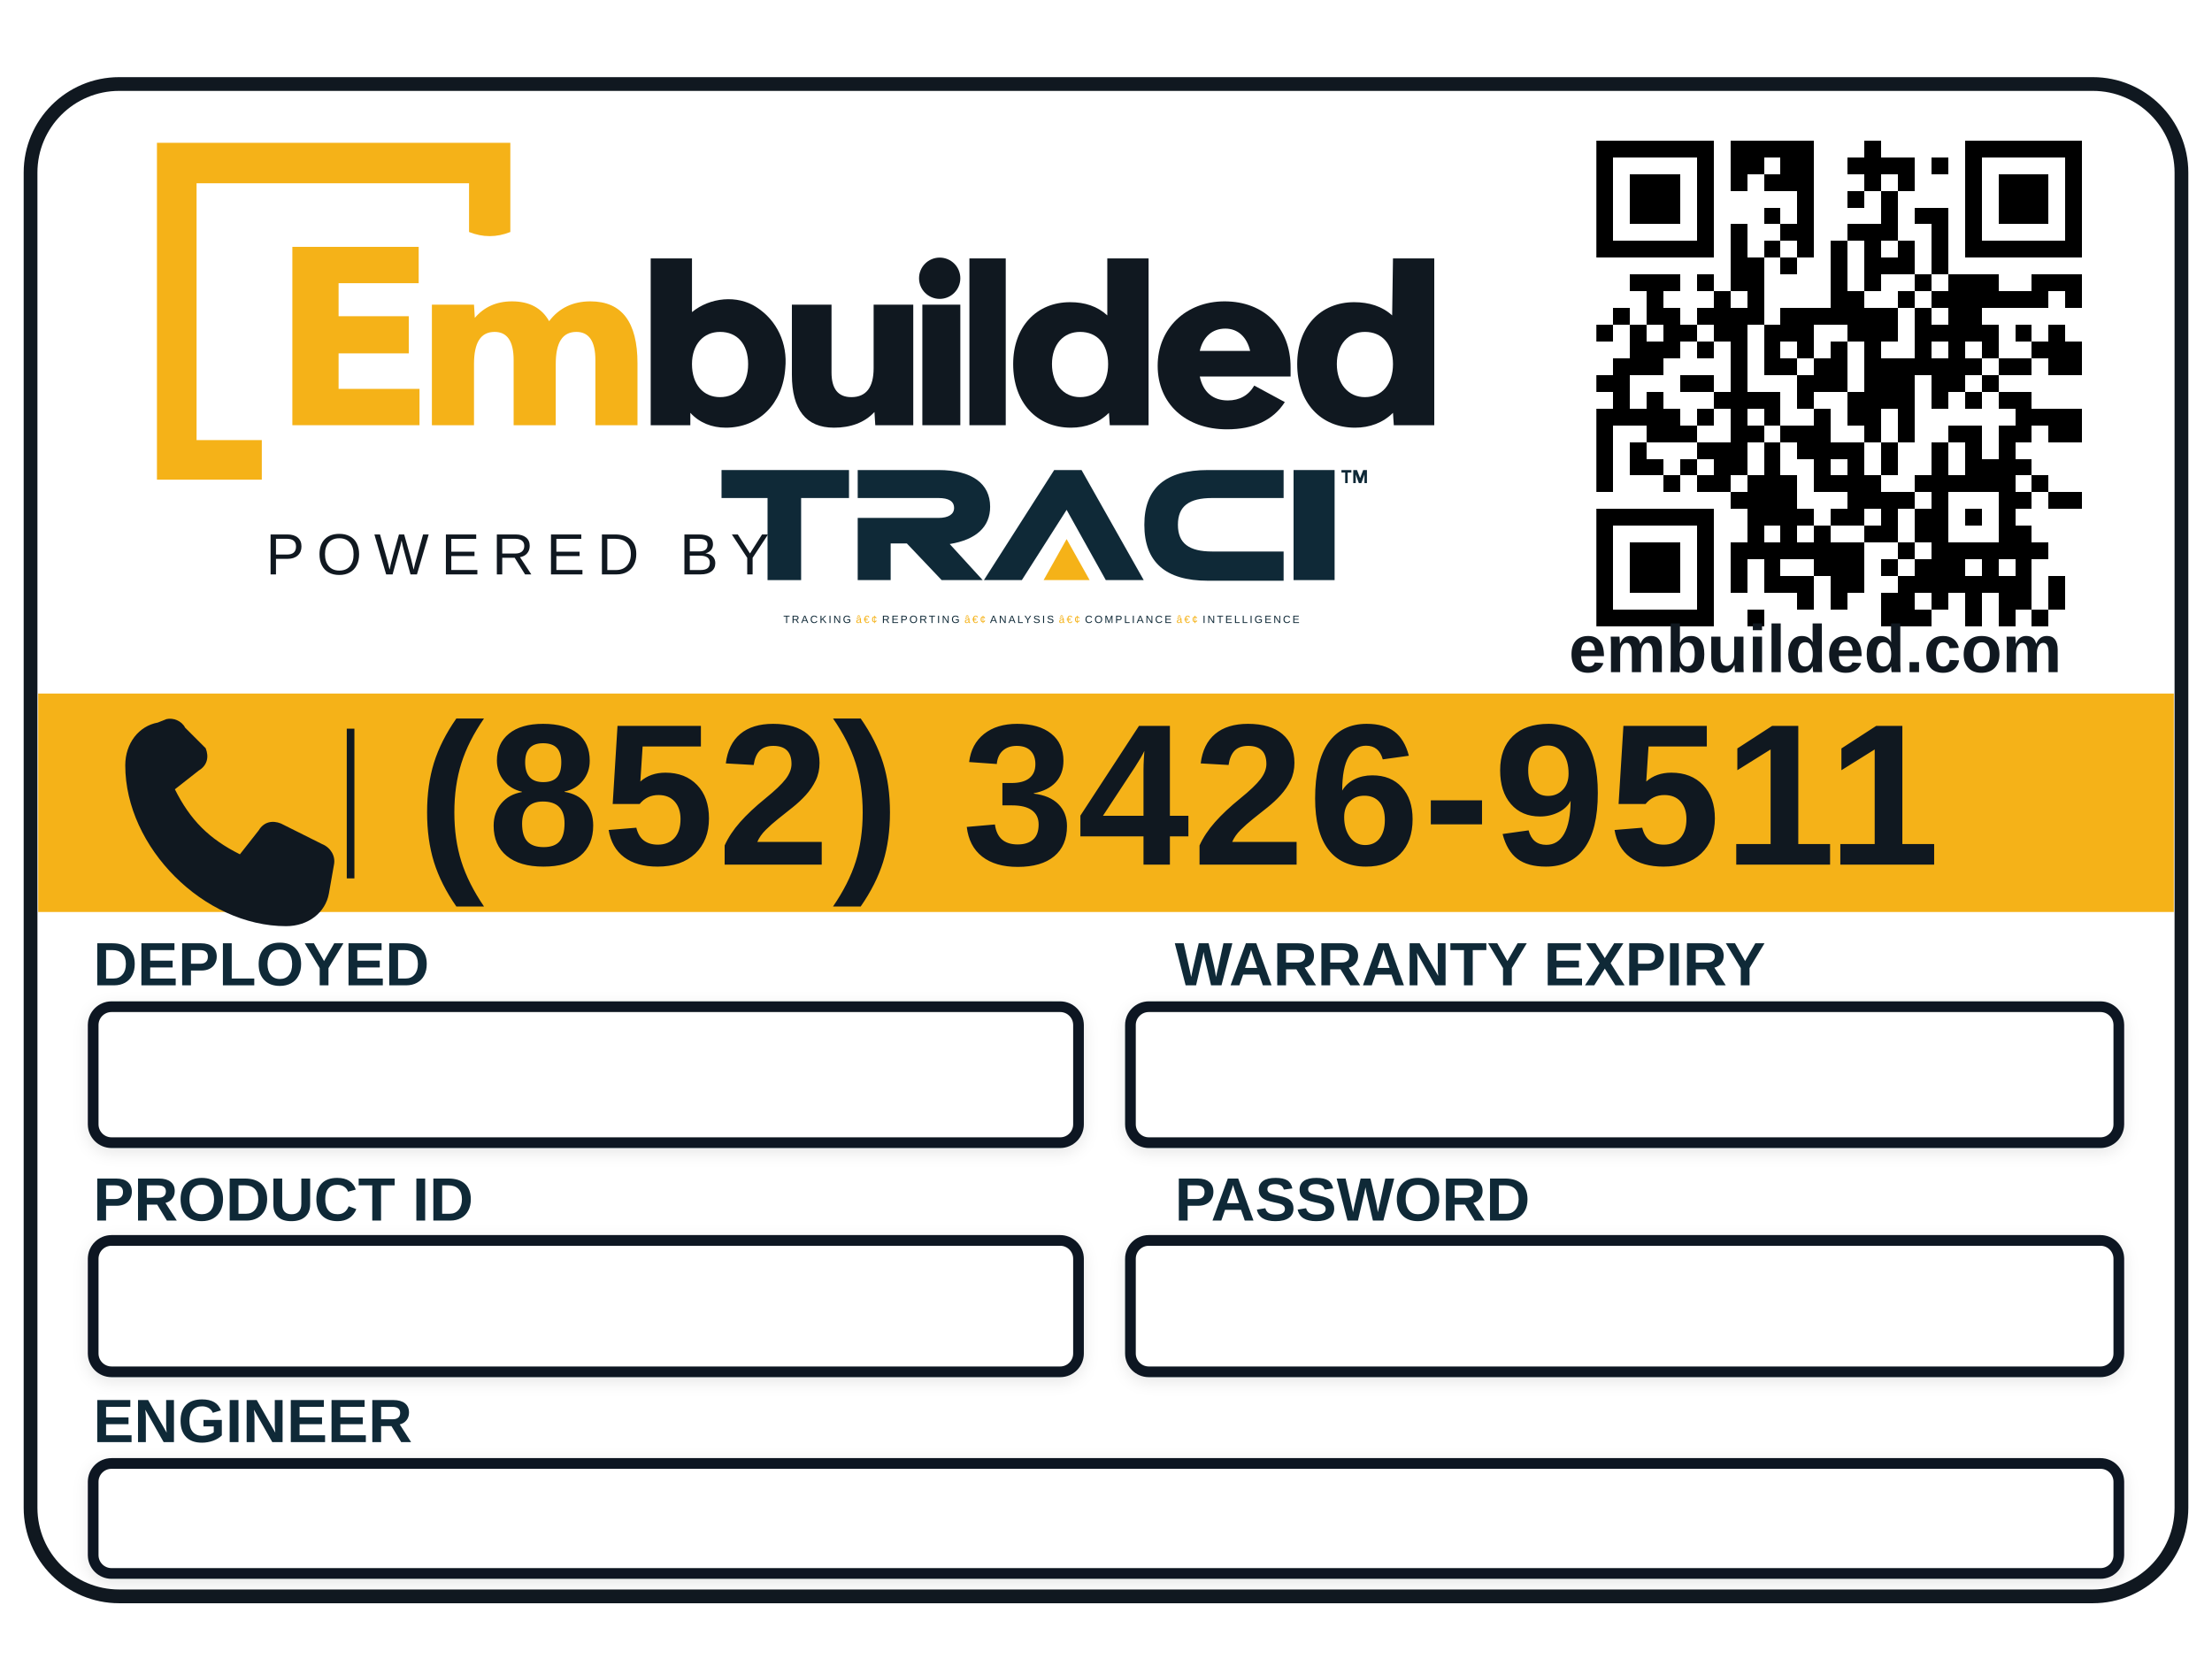
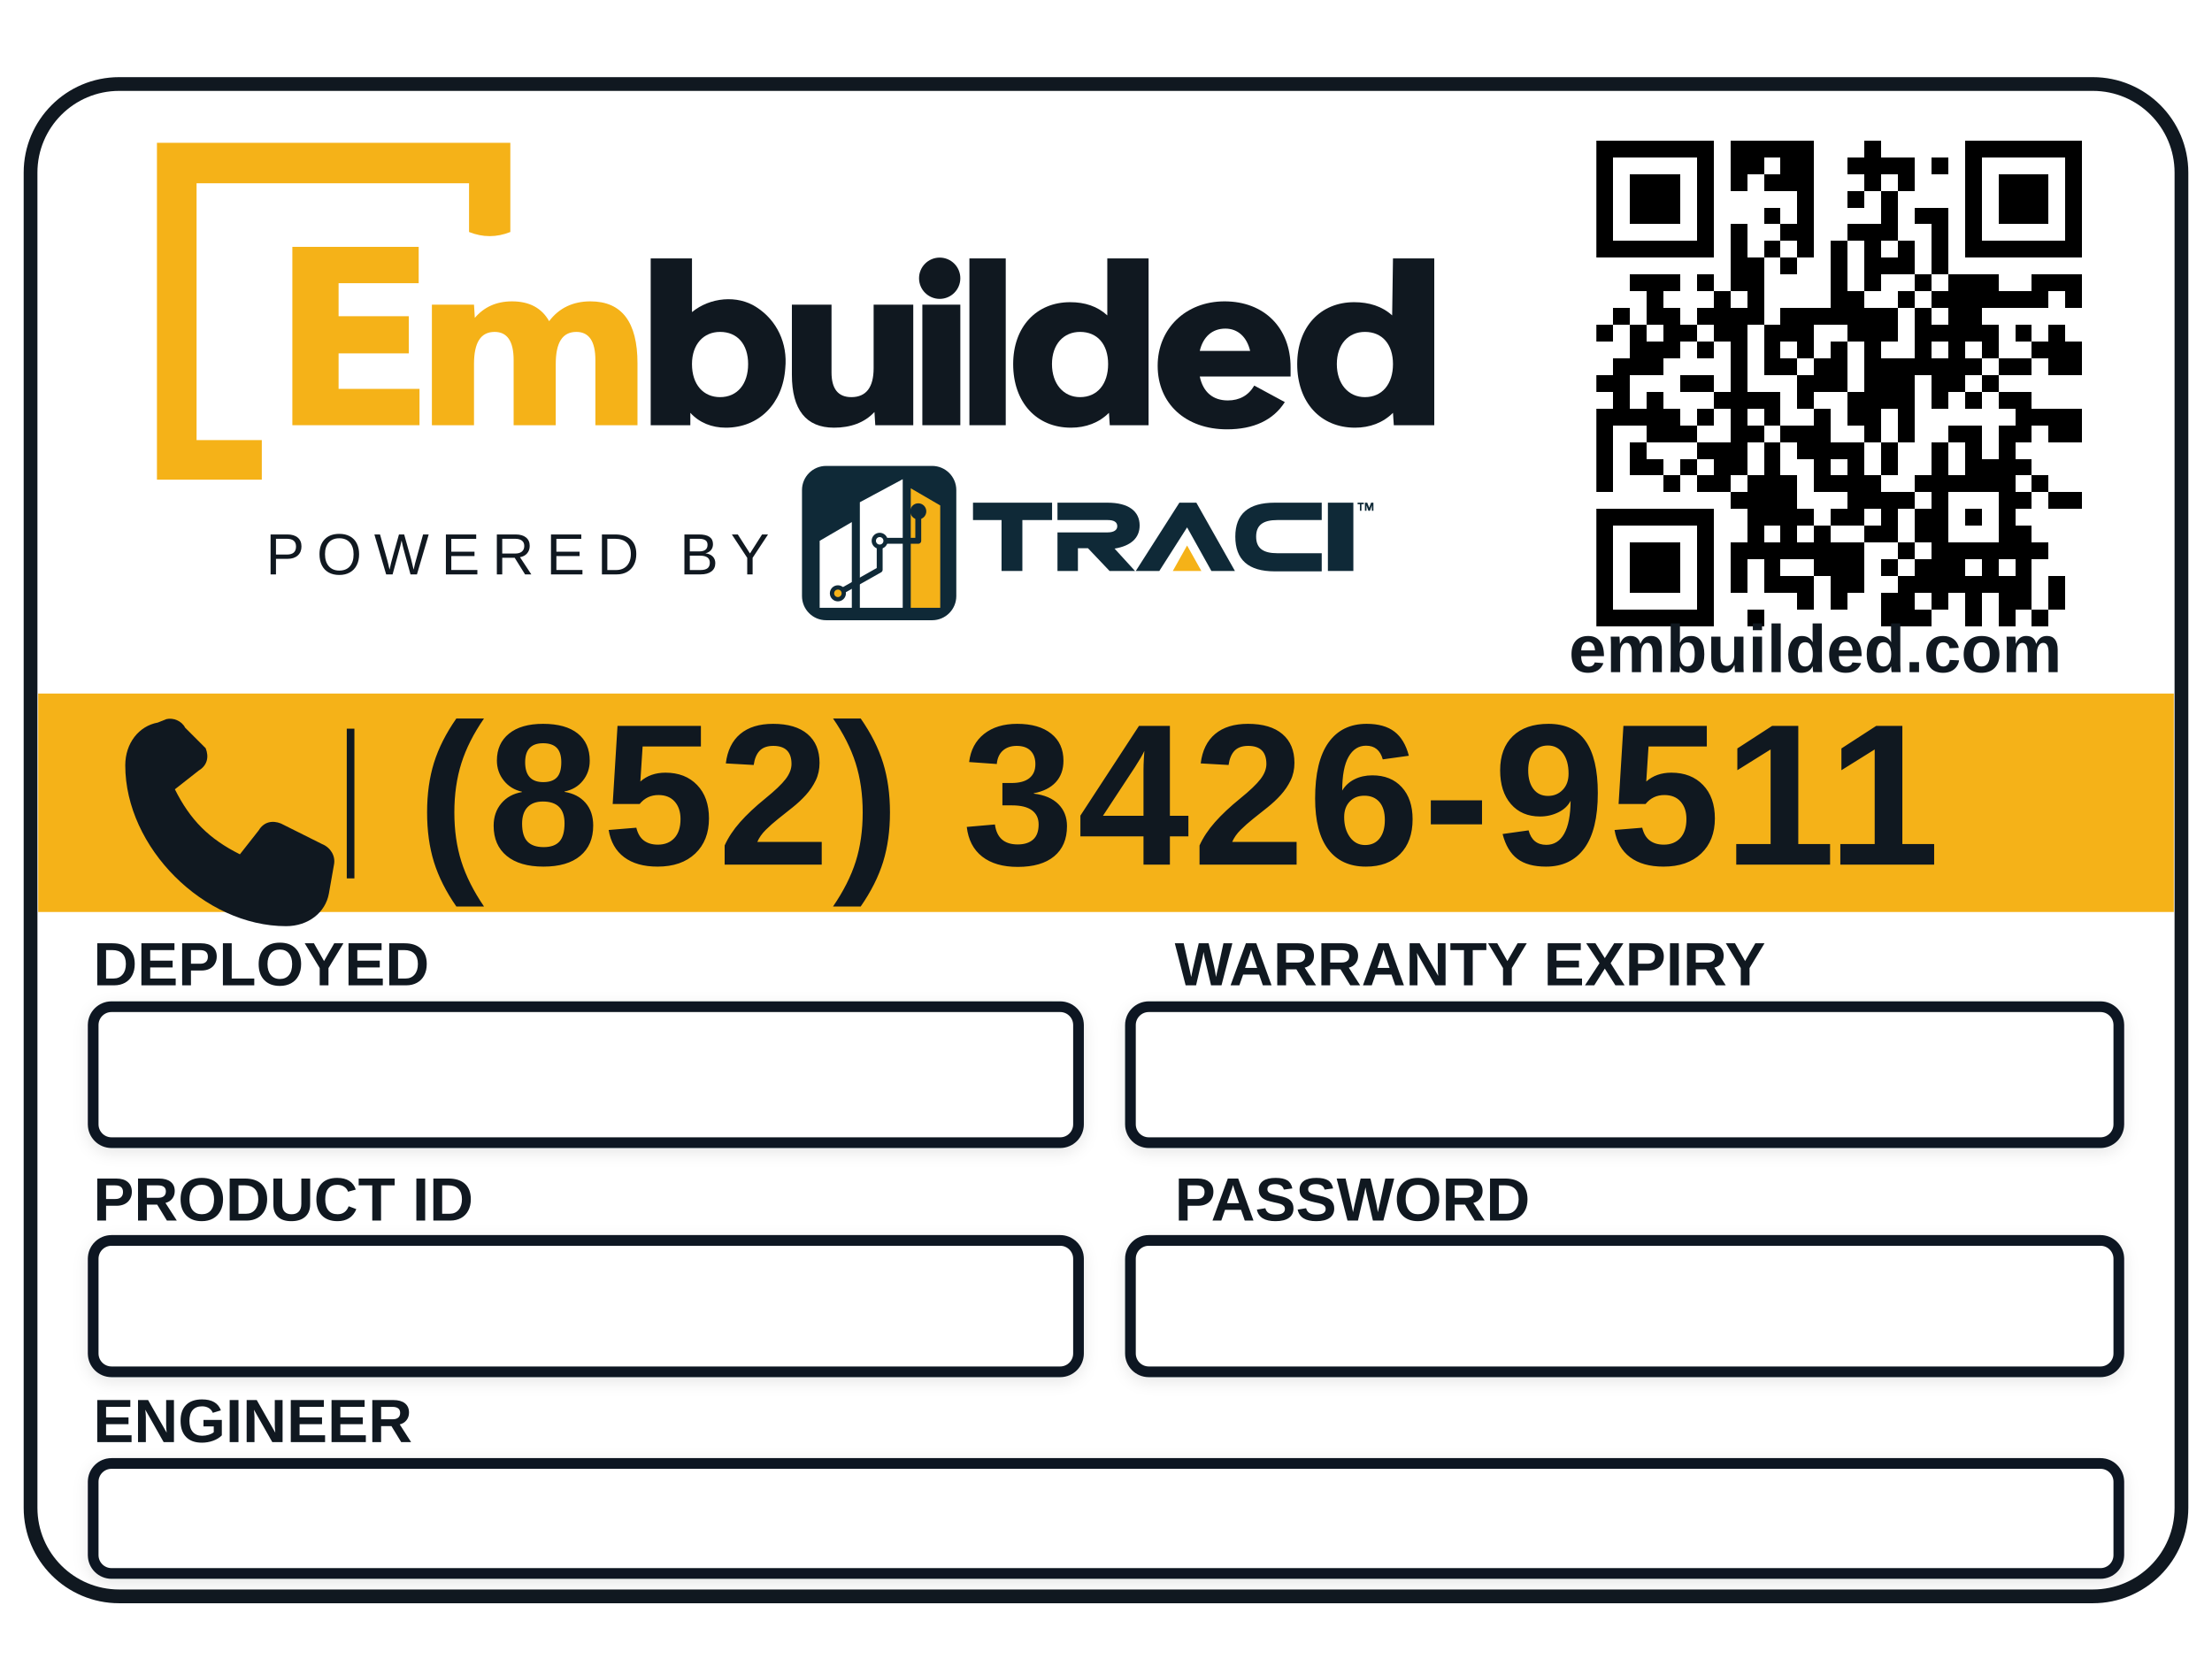
<svg xmlns="http://www.w3.org/2000/svg" width="1448" height="1086" viewBox="0 0 1448 1086">
  <defs>
    <style>
      .ink { fill:#101820; }
      .gold { fill:#F5B218; }
      .outline { fill:none; stroke:#101820; stroke-width:9; }
      .field { fill:#fff; stroke:#101820; stroke-width:7; }
      .ui { font-family:Arial,Helvetica,sans-serif; fill:#101820; }
      .label { font-size:40px; font-weight:700; }
      .phone { font-size:132px; font-weight:700; letter-spacing:2px; }
      .powered { font-size:38px; font-weight:400; letter-spacing:8px; }
      .site { font-size:44px; font-weight:700; }
    </style>
    <filter id="soft-shadow" x="-10%" y="-10%" width="120%" height="120%">
      <feDropShadow dx="0" dy="3" stdDeviation="5" flood-color="#101820" flood-opacity=".10" />
    </filter>
  </defs>
  <g id="background">
    <rect width="1448" height="1086" fill="#fff" />
    <rect x="20" y="55" width="1408" height="990" rx="58" class="outline" />
  </g>
  <g id="brand-logo" aria-label="Replaceable Embuilded logo">
    <svg x="70" y="72" width="900" height="270" viewBox="0 0 1200 360" preserveAspectRatio="xMinYMin meet" overflow="visible">
      <svg x="35" y="15" width="1130" height="330" viewBox="0 0 1568 440" preserveAspectRatio="xMidYMid meet">
        <g fill="#101820">
          <circle cx="960" cy="174" r="25" />
          <path d="M610 150h50v65c22-18 55-21 78-6 25 16 38 44 35 74-3 43-32 72-72 72-17 0-32-6-43-18v15h-48V150Zm50 128c0 25 14 40 34 40 21 0 34-16 34-40s-13-39-34-39c-20 0-34 15-34 39Z" />
          <path d="M781 206h48v82c0 20 8 30 24 30 18 0 27-12 27-35v-77h48v146h-46l-1-16c-12 13-29 19-49 19-34 0-51-22-51-64V206Z" />
          <path d="M939 206h46v146h-46V206Z" />
          <path d="M996 150h44v202h-44V150Z" />
          <path d="M1163 150h50v202h-47l-1-15c-12 12-28 18-46 18-42 0-70-31-70-77 0-45 28-75 69-75 18 0 33 5 45 16v-69Zm-67 128c0 24 14 40 34 40 21 0 34-16 34-40s-13-39-34-39c-20 0-34 15-34 39Z" />
          <path d="M1305 202c48 0 80 32 80 80v11h-110c4 19 16 29 34 29 14 0 25-6 32-18l37 20c-14 22-38 33-70 33-50 0-84-31-84-77 0-45 34-78 81-78Zm-30 60h61c-4-17-15-27-30-27-16 0-27 10-31 27Z" />
          <path d="M1509 150h50v202h-49l-1-15c-12 12-28 18-46 18-42 0-70-31-70-77 0-45 28-75 69-75 18 0 34 5 46 16l1-69Zm-68 128c0 24 14 40 34 40 21 0 34-16 34-40s-13-39-34-39c-20 0-34 15-34 39Z" />
        </g>
        <g fill="#F5B218">
          <path d="M12 10H440v108q-25 10-50 0V59H60v311h79v48H12Z" />
          <path d="M176 136h153v44h-97v40h85v45h-85v43h98v44H176Z" />
          <path d="M345 206h51l1 16c11-13 26-20 45-20 21 0 36 8 45 24 12-16 29-24 50-24 38 0 57 25 57 75v75h-51v-79c0-23-8-34-23-34-17 0-25 13-25 39v74h-51v-79c0-23-8-34-23-34-17 0-25 13-25 39v74h-51V206Z" />
        </g>
      </svg>
    </svg>
  </g>
  <g id="powered-lockup">
    <text id="powered-by-text" class="ui powered" x="174" y="376">POWERED BY</text>
    <g id="partner-logo" aria-label="Replaceable TRACI logo">
-       <svg x="465" y="302" width="435" height="116" viewBox="0 0 1065 285" preserveAspectRatio="xMinYMin meet" overflow="visible">
-         <style>text{font-family:Arial,Helvetica,sans-serif;fill:#0F2937}.tag{letter-spacing:3px}</style>
-         <g id="traci-wordmark" fill="#0F2937">
+       <svg x="520" y="300" width="390" height="111" viewBox="0 0 1400 400" preserveAspectRatio="xMinYMin meet" overflow="visible">
+         <g id="circuit-building-app-icon">
+           <rect x="18" y="18" width="364" height="364" rx="57" fill="#0F2937" />
+           <g transform="translate(42 43) scale(1.264)">
+             <g id="building">
+               <path fill="#FFFFFF" d="M14 120 74 85v160H14Z" />
+               <path fill="#FFFFFF" d="M89 48 169 5v240H89Z" />
+               <path fill="#F5B218" d="M184 22 239 54v191h-55Z" />
+             </g>
+             <g id="circuit" fill="none" stroke="#0F2937" stroke-width="11" stroke-linecap="round" stroke-linejoin="round">
+               <path d="M48 218 126 174v-54h72V65" />
+             </g>
+             <g id="nodes">
+               <circle cx="48" cy="218" r="15" fill="#0F2937" />
+               <circle cx="48" cy="218" r="7" fill="#F5B218" />
+               <circle cx="126" cy="120" r="15" fill="#0F2937" />
+               <circle cx="126" cy="120" r="7" fill="#FFFFFF" />
+               <circle cx="198" cy="65" r="15" fill="#0F2937" />
+             </g>
+           </g>
+         </g>
+         <g id="traci-wordmark" transform="translate(405 92) scale(.91)" fill="#0F2937">
          <path d="M18 14H223V59H146V191H92V59H18Z" />
          <path fill-rule="evenodd" d="M237 14H367c54 0 83 22 83 59 0 32-22 53-65 60l53 58h-66l-56-59h-26v59h-53V91h130c16 0 25-6 25-16 0-11-9-16-25-16H237V14Z" />
          <path d="M440 191 553 14h44l100 177h-61L573 78l-72 113Z" />
          <path d="M922 14v45H807c-37 0-55 13-55 43s18 43 55 43h115v47H800c-68 0-102-30-102-90 0-59 34-88 102-88Z" />
          <path d="M938 14h66v177h-66Z" />
          <path fill="#F5B218" d="m573 125 37 66h-74Z" />
+           <g id="trademark">
+             <path d="M1015 14h16v4h-6v17h-4V18h-6Zm19 0h6l5 13 5-13h6v21h-4V21l-5 14h-4l-5-14v14h-4Z" />
+           </g>
        </g>
-         <g id="trademark" fill="#0F2937">
-           <path d="M1015 14h16v4h-6v17h-4V18h-6Zm19 0h6l5 13 5-13h6v21h-4V21l-5 14h-4l-5-14v14h-4Z" />
-         </g>
-         <text class="tag" x="532.5" y="260" text-anchor="middle" font-size="17">TRACKING <tspan fill="#F5B218">â€¢</tspan> REPORTING <tspan fill="#F5B218">â€¢</tspan> ANALYSIS <tspan fill="#F5B218">â€¢</tspan> COMPLIANCE <tspan fill="#F5B218">â€¢</tspan> INTELLIGENCE</text>
      </svg>
    </g>
  </g>
  <svg id="qr-code" x="1045" y="92" width="318" height="318" viewBox="0 0 348 348" shape-rendering="crispEdges">
    <rect style="fill:rgb(255, 255, 255);fill-opacity:1" x="0" y="0" width="348" height="348" />
    <g id="elements">
      <path style="fill:rgb(0, 0, 0)" d="M 0,0 l 12,0 0,12 -12,0 z M 12,0 l 12,0 0,12 -12,0 z M 24,0 l 12,0 0,12 -12,0 z M 36,0 l 12,0 0,12 -12,0 z M 48,0 l 12,0 0,12 -12,0 z M 60,0 l 12,0 0,12 -12,0 z M 72,0 l 12,0 0,12 -12,0 z M 96,0 l 12,0 0,12 -12,0 z M 108,0 l 12,0 0,12 -12,0 z M 120,0 l 12,0 0,12 -12,0 z M 132,0 l 12,0 0,12 -12,0 z M 144,0 l 12,0 0,12 -12,0 z M 192,0 l 12,0 0,12 -12,0 z M 264,0 l 12,0 0,12 -12,0 z M 276,0 l 12,0 0,12 -12,0 z M 288,0 l 12,0 0,12 -12,0 z M 300,0 l 12,0 0,12 -12,0 z M 312,0 l 12,0 0,12 -12,0 z M 324,0 l 12,0 0,12 -12,0 z M 336,0 l 12,0 0,12 -12,0 z M 0,12 l 12,0 0,12 -12,0 z M 72,12 l 12,0 0,12 -12,0 z M 96,12 l 12,0 0,12 -12,0 z M 108,12 l 12,0 0,12 -12,0 z M 132,12 l 12,0 0,12 -12,0 z M 144,12 l 12,0 0,12 -12,0 z M 180,12 l 12,0 0,12 -12,0 z M 192,12 l 12,0 0,12 -12,0 z M 204,12 l 12,0 0,12 -12,0 z M 216,12 l 12,0 0,12 -12,0 z M 240,12 l 12,0 0,12 -12,0 z M 264,12 l 12,0 0,12 -12,0 z M 336,12 l 12,0 0,12 -12,0 z M 0,24 l 12,0 0,12 -12,0 z M 24,24 l 12,0 0,12 -12,0 z M 36,24 l 12,0 0,12 -12,0 z M 48,24 l 12,0 0,12 -12,0 z M 72,24 l 12,0 0,12 -12,0 z M 96,24 l 12,0 0,12 -12,0 z M 120,24 l 12,0 0,12 -12,0 z M 132,24 l 12,0 0,12 -12,0 z M 144,24 l 12,0 0,12 -12,0 z M 192,24 l 12,0 0,12 -12,0 z M 216,24 l 12,0 0,12 -12,0 z M 264,24 l 12,0 0,12 -12,0 z M 288,24 l 12,0 0,12 -12,0 z M 300,24 l 12,0 0,12 -12,0 z M 312,24 l 12,0 0,12 -12,0 z M 336,24 l 12,0 0,12 -12,0 z M 0,36 l 12,0 0,12 -12,0 z M 24,36 l 12,0 0,12 -12,0 z M 36,36 l 12,0 0,12 -12,0 z M 48,36 l 12,0 0,12 -12,0 z M 72,36 l 12,0 0,12 -12,0 z M 144,36 l 12,0 0,12 -12,0 z M 180,36 l 12,0 0,12 -12,0 z M 204,36 l 12,0 0,12 -12,0 z M 264,36 l 12,0 0,12 -12,0 z M 288,36 l 12,0 0,12 -12,0 z M 300,36 l 12,0 0,12 -12,0 z M 312,36 l 12,0 0,12 -12,0 z M 336,36 l 12,0 0,12 -12,0 z M 0,48 l 12,0 0,12 -12,0 z M 24,48 l 12,0 0,12 -12,0 z M 36,48 l 12,0 0,12 -12,0 z M 48,48 l 12,0 0,12 -12,0 z M 72,48 l 12,0 0,12 -12,0 z M 120,48 l 12,0 0,12 -12,0 z M 144,48 l 12,0 0,12 -12,0 z M 204,48 l 12,0 0,12 -12,0 z M 228,48 l 12,0 0,12 -12,0 z M 240,48 l 12,0 0,12 -12,0 z M 264,48 l 12,0 0,12 -12,0 z M 288,48 l 12,0 0,12 -12,0 z M 300,48 l 12,0 0,12 -12,0 z M 312,48 l 12,0 0,12 -12,0 z M 336,48 l 12,0 0,12 -12,0 z M 0,60 l 12,0 0,12 -12,0 z M 72,60 l 12,0 0,12 -12,0 z M 96,60 l 12,0 0,12 -12,0 z M 132,60 l 12,0 0,12 -12,0 z M 144,60 l 12,0 0,12 -12,0 z M 180,60 l 12,0 0,12 -12,0 z M 192,60 l 12,0 0,12 -12,0 z M 204,60 l 12,0 0,12 -12,0 z M 240,60 l 12,0 0,12 -12,0 z M 264,60 l 12,0 0,12 -12,0 z M 336,60 l 12,0 0,12 -12,0 z M 0,72 l 12,0 0,12 -12,0 z M 12,72 l 12,0 0,12 -12,0 z M 24,72 l 12,0 0,12 -12,0 z M 36,72 l 12,0 0,12 -12,0 z M 48,72 l 12,0 0,12 -12,0 z M 60,72 l 12,0 0,12 -12,0 z M 72,72 l 12,0 0,12 -12,0 z M 96,72 l 12,0 0,12 -12,0 z M 120,72 l 12,0 0,12 -12,0 z M 144,72 l 12,0 0,12 -12,0 z M 168,72 l 12,0 0,12 -12,0 z M 192,72 l 12,0 0,12 -12,0 z M 216,72 l 12,0 0,12 -12,0 z M 240,72 l 12,0 0,12 -12,0 z M 264,72 l 12,0 0,12 -12,0 z M 276,72 l 12,0 0,12 -12,0 z M 288,72 l 12,0 0,12 -12,0 z M 300,72 l 12,0 0,12 -12,0 z M 312,72 l 12,0 0,12 -12,0 z M 324,72 l 12,0 0,12 -12,0 z M 336,72 l 12,0 0,12 -12,0 z M 96,84 l 12,0 0,12 -12,0 z M 108,84 l 12,0 0,12 -12,0 z M 132,84 l 12,0 0,12 -12,0 z M 168,84 l 12,0 0,12 -12,0 z M 192,84 l 12,0 0,12 -12,0 z M 204,84 l 12,0 0,12 -12,0 z M 216,84 l 12,0 0,12 -12,0 z M 240,84 l 12,0 0,12 -12,0 z M 24,96 l 12,0 0,12 -12,0 z M 36,96 l 12,0 0,12 -12,0 z M 48,96 l 12,0 0,12 -12,0 z M 72,96 l 12,0 0,12 -12,0 z M 96,96 l 12,0 0,12 -12,0 z M 108,96 l 12,0 0,12 -12,0 z M 168,96 l 12,0 0,12 -12,0 z M 192,96 l 12,0 0,12 -12,0 z M 228,96 l 12,0 0,12 -12,0 z M 252,96 l 12,0 0,12 -12,0 z M 264,96 l 12,0 0,12 -12,0 z M 276,96 l 12,0 0,12 -12,0 z M 312,96 l 12,0 0,12 -12,0 z M 324,96 l 12,0 0,12 -12,0 z M 336,96 l 12,0 0,12 -12,0 z M 36,108 l 12,0 0,12 -12,0 z M 84,108 l 12,0 0,12 -12,0 z M 108,108 l 12,0 0,12 -12,0 z M 168,108 l 12,0 0,12 -12,0 z M 180,108 l 12,0 0,12 -12,0 z M 216,108 l 12,0 0,12 -12,0 z M 240,108 l 12,0 0,12 -12,0 z M 252,108 l 12,0 0,12 -12,0 z M 264,108 l 12,0 0,12 -12,0 z M 276,108 l 12,0 0,12 -12,0 z M 288,108 l 12,0 0,12 -12,0 z M 300,108 l 12,0 0,12 -12,0 z M 312,108 l 12,0 0,12 -12,0 z M 336,108 l 12,0 0,12 -12,0 z M 12,120 l 12,0 0,12 -12,0 z M 36,120 l 12,0 0,12 -12,0 z M 48,120 l 12,0 0,12 -12,0 z M 72,120 l 12,0 0,12 -12,0 z M 84,120 l 12,0 0,12 -12,0 z M 96,120 l 12,0 0,12 -12,0 z M 108,120 l 12,0 0,12 -12,0 z M 132,120 l 12,0 0,12 -12,0 z M 144,120 l 12,0 0,12 -12,0 z M 156,120 l 12,0 0,12 -12,0 z M 168,120 l 12,0 0,12 -12,0 z M 180,120 l 12,0 0,12 -12,0 z M 192,120 l 12,0 0,12 -12,0 z M 204,120 l 12,0 0,12 -12,0 z M 228,120 l 12,0 0,12 -12,0 z M 252,120 l 12,0 0,12 -12,0 z M 264,120 l 12,0 0,12 -12,0 z M 0,132 l 12,0 0,12 -12,0 z M 24,132 l 12,0 0,12 -12,0 z M 48,132 l 12,0 0,12 -12,0 z M 60,132 l 12,0 0,12 -12,0 z M 84,132 l 12,0 0,12 -12,0 z M 96,132 l 12,0 0,12 -12,0 z M 120,132 l 12,0 0,12 -12,0 z M 132,132 l 12,0 0,12 -12,0 z M 144,132 l 12,0 0,12 -12,0 z M 180,132 l 12,0 0,12 -12,0 z M 192,132 l 12,0 0,12 -12,0 z M 204,132 l 12,0 0,12 -12,0 z M 228,132 l 12,0 0,12 -12,0 z M 240,132 l 12,0 0,12 -12,0 z M 252,132 l 12,0 0,12 -12,0 z M 264,132 l 12,0 0,12 -12,0 z M 276,132 l 12,0 0,12 -12,0 z M 300,132 l 12,0 0,12 -12,0 z M 324,132 l 12,0 0,12 -12,0 z M 24,144 l 12,0 0,12 -12,0 z M 36,144 l 12,0 0,12 -12,0 z M 48,144 l 12,0 0,12 -12,0 z M 72,144 l 12,0 0,12 -12,0 z M 96,144 l 12,0 0,12 -12,0 z M 120,144 l 12,0 0,12 -12,0 z M 144,144 l 12,0 0,12 -12,0 z M 168,144 l 12,0 0,12 -12,0 z M 192,144 l 12,0 0,12 -12,0 z M 228,144 l 12,0 0,12 -12,0 z M 252,144 l 12,0 0,12 -12,0 z M 276,144 l 12,0 0,12 -12,0 z M 312,144 l 12,0 0,12 -12,0 z M 324,144 l 12,0 0,12 -12,0 z M 336,144 l 12,0 0,12 -12,0 z M 12,156 l 12,0 0,12 -12,0 z M 24,156 l 12,0 0,12 -12,0 z M 36,156 l 12,0 0,12 -12,0 z M 96,156 l 12,0 0,12 -12,0 z M 120,156 l 12,0 0,12 -12,0 z M 132,156 l 12,0 0,12 -12,0 z M 156,156 l 12,0 0,12 -12,0 z M 168,156 l 12,0 0,12 -12,0 z M 192,156 l 12,0 0,12 -12,0 z M 204,156 l 12,0 0,12 -12,0 z M 216,156 l 12,0 0,12 -12,0 z M 228,156 l 12,0 0,12 -12,0 z M 240,156 l 12,0 0,12 -12,0 z M 252,156 l 12,0 0,12 -12,0 z M 264,156 l 12,0 0,12 -12,0 z M 288,156 l 12,0 0,12 -12,0 z M 300,156 l 12,0 0,12 -12,0 z M 324,156 l 12,0 0,12 -12,0 z M 336,156 l 12,0 0,12 -12,0 z M 0,168 l 12,0 0,12 -12,0 z M 12,168 l 12,0 0,12 -12,0 z M 60,168 l 12,0 0,12 -12,0 z M 72,168 l 12,0 0,12 -12,0 z M 96,168 l 12,0 0,12 -12,0 z M 144,168 l 12,0 0,12 -12,0 z M 156,168 l 12,0 0,12 -12,0 z M 168,168 l 12,0 0,12 -12,0 z M 192,168 l 12,0 0,12 -12,0 z M 204,168 l 12,0 0,12 -12,0 z M 216,168 l 12,0 0,12 -12,0 z M 240,168 l 12,0 0,12 -12,0 z M 252,168 l 12,0 0,12 -12,0 z M 276,168 l 12,0 0,12 -12,0 z M 12,180 l 12,0 0,12 -12,0 z M 36,180 l 12,0 0,12 -12,0 z M 84,180 l 12,0 0,12 -12,0 z M 96,180 l 12,0 0,12 -12,0 z M 108,180 l 12,0 0,12 -12,0 z M 120,180 l 12,0 0,12 -12,0 z M 144,180 l 12,0 0,12 -12,0 z M 180,180 l 12,0 0,12 -12,0 z M 192,180 l 12,0 0,12 -12,0 z M 204,180 l 12,0 0,12 -12,0 z M 216,180 l 12,0 0,12 -12,0 z M 240,180 l 12,0 0,12 -12,0 z M 264,180 l 12,0 0,12 -12,0 z M 288,180 l 12,0 0,12 -12,0 z M 300,180 l 12,0 0,12 -12,0 z M 0,192 l 12,0 0,12 -12,0 z M 12,192 l 12,0 0,12 -12,0 z M 24,192 l 12,0 0,12 -12,0 z M 36,192 l 12,0 0,12 -12,0 z M 48,192 l 12,0 0,12 -12,0 z M 72,192 l 12,0 0,12 -12,0 z M 96,192 l 12,0 0,12 -12,0 z M 120,192 l 12,0 0,12 -12,0 z M 156,192 l 12,0 0,12 -12,0 z M 180,192 l 12,0 0,12 -12,0 z M 192,192 l 12,0 0,12 -12,0 z M 216,192 l 12,0 0,12 -12,0 z M 300,192 l 12,0 0,12 -12,0 z M 312,192 l 12,0 0,12 -12,0 z M 324,192 l 12,0 0,12 -12,0 z M 336,192 l 12,0 0,12 -12,0 z M 0,204 l 12,0 0,12 -12,0 z M 36,204 l 12,0 0,12 -12,0 z M 48,204 l 12,0 0,12 -12,0 z M 60,204 l 12,0 0,12 -12,0 z M 96,204 l 12,0 0,12 -12,0 z M 108,204 l 12,0 0,12 -12,0 z M 132,204 l 12,0 0,12 -12,0 z M 144,204 l 12,0 0,12 -12,0 z M 156,204 l 12,0 0,12 -12,0 z M 192,204 l 12,0 0,12 -12,0 z M 216,204 l 12,0 0,12 -12,0 z M 252,204 l 12,0 0,12 -12,0 z M 264,204 l 12,0 0,12 -12,0 z M 288,204 l 12,0 0,12 -12,0 z M 300,204 l 12,0 0,12 -12,0 z M 324,204 l 12,0 0,12 -12,0 z M 336,204 l 12,0 0,12 -12,0 z M 0,216 l 12,0 0,12 -12,0 z M 24,216 l 12,0 0,12 -12,0 z M 72,216 l 12,0 0,12 -12,0 z M 84,216 l 12,0 0,12 -12,0 z M 96,216 l 12,0 0,12 -12,0 z M 120,216 l 12,0 0,12 -12,0 z M 144,216 l 12,0 0,12 -12,0 z M 156,216 l 12,0 0,12 -12,0 z M 168,216 l 12,0 0,12 -12,0 z M 180,216 l 12,0 0,12 -12,0 z M 204,216 l 12,0 0,12 -12,0 z M 240,216 l 12,0 0,12 -12,0 z M 264,216 l 12,0 0,12 -12,0 z M 288,216 l 12,0 0,12 -12,0 z M 0,228 l 12,0 0,12 -12,0 z M 24,228 l 12,0 0,12 -12,0 z M 36,228 l 12,0 0,12 -12,0 z M 60,228 l 12,0 0,12 -12,0 z M 84,228 l 12,0 0,12 -12,0 z M 96,228 l 12,0 0,12 -12,0 z M 120,228 l 12,0 0,12 -12,0 z M 156,228 l 12,0 0,12 -12,0 z M 180,228 l 12,0 0,12 -12,0 z M 204,228 l 12,0 0,12 -12,0 z M 240,228 l 12,0 0,12 -12,0 z M 264,228 l 12,0 0,12 -12,0 z M 276,228 l 12,0 0,12 -12,0 z M 288,228 l 12,0 0,12 -12,0 z M 300,228 l 12,0 0,12 -12,0 z M 0,240 l 12,0 0,12 -12,0 z M 48,240 l 12,0 0,12 -12,0 z M 72,240 l 12,0 0,12 -12,0 z M 84,240 l 12,0 0,12 -12,0 z M 108,240 l 12,0 0,12 -12,0 z M 120,240 l 12,0 0,12 -12,0 z M 132,240 l 12,0 0,12 -12,0 z M 156,240 l 12,0 0,12 -12,0 z M 168,240 l 12,0 0,12 -12,0 z M 180,240 l 12,0 0,12 -12,0 z M 192,240 l 12,0 0,12 -12,0 z M 228,240 l 12,0 0,12 -12,0 z M 240,240 l 12,0 0,12 -12,0 z M 252,240 l 12,0 0,12 -12,0 z M 264,240 l 12,0 0,12 -12,0 z M 276,240 l 12,0 0,12 -12,0 z M 288,240 l 12,0 0,12 -12,0 z M 312,240 l 12,0 0,12 -12,0 z M 96,252 l 12,0 0,12 -12,0 z M 108,252 l 12,0 0,12 -12,0 z M 120,252 l 12,0 0,12 -12,0 z M 132,252 l 12,0 0,12 -12,0 z M 180,252 l 12,0 0,12 -12,0 z M 192,252 l 12,0 0,12 -12,0 z M 204,252 l 12,0 0,12 -12,0 z M 216,252 l 12,0 0,12 -12,0 z M 240,252 l 12,0 0,12 -12,0 z M 288,252 l 12,0 0,12 -12,0 z M 300,252 l 12,0 0,12 -12,0 z M 324,252 l 12,0 0,12 -12,0 z M 336,252 l 12,0 0,12 -12,0 z M 0,264 l 12,0 0,12 -12,0 z M 12,264 l 12,0 0,12 -12,0 z M 24,264 l 12,0 0,12 -12,0 z M 36,264 l 12,0 0,12 -12,0 z M 48,264 l 12,0 0,12 -12,0 z M 60,264 l 12,0 0,12 -12,0 z M 72,264 l 12,0 0,12 -12,0 z M 108,264 l 12,0 0,12 -12,0 z M 120,264 l 12,0 0,12 -12,0 z M 132,264 l 12,0 0,12 -12,0 z M 144,264 l 12,0 0,12 -12,0 z M 168,264 l 12,0 0,12 -12,0 z M 180,264 l 12,0 0,12 -12,0 z M 204,264 l 12,0 0,12 -12,0 z M 228,264 l 12,0 0,12 -12,0 z M 240,264 l 12,0 0,12 -12,0 z M 264,264 l 12,0 0,12 -12,0 z M 288,264 l 12,0 0,12 -12,0 z M 0,276 l 12,0 0,12 -12,0 z M 72,276 l 12,0 0,12 -12,0 z M 108,276 l 12,0 0,12 -12,0 z M 132,276 l 12,0 0,12 -12,0 z M 156,276 l 12,0 0,12 -12,0 z M 192,276 l 12,0 0,12 -12,0 z M 204,276 l 12,0 0,12 -12,0 z M 228,276 l 12,0 0,12 -12,0 z M 240,276 l 12,0 0,12 -12,0 z M 288,276 l 12,0 0,12 -12,0 z M 300,276 l 12,0 0,12 -12,0 z M 0,288 l 12,0 0,12 -12,0 z M 24,288 l 12,0 0,12 -12,0 z M 36,288 l 12,0 0,12 -12,0 z M 48,288 l 12,0 0,12 -12,0 z M 72,288 l 12,0 0,12 -12,0 z M 96,288 l 12,0 0,12 -12,0 z M 108,288 l 12,0 0,12 -12,0 z M 120,288 l 12,0 0,12 -12,0 z M 132,288 l 12,0 0,12 -12,0 z M 144,288 l 12,0 0,12 -12,0 z M 156,288 l 12,0 0,12 -12,0 z M 168,288 l 12,0 0,12 -12,0 z M 180,288 l 12,0 0,12 -12,0 z M 216,288 l 12,0 0,12 -12,0 z M 240,288 l 12,0 0,12 -12,0 z M 252,288 l 12,0 0,12 -12,0 z M 264,288 l 12,0 0,12 -12,0 z M 276,288 l 12,0 0,12 -12,0 z M 288,288 l 12,0 0,12 -12,0 z M 300,288 l 12,0 0,12 -12,0 z M 312,288 l 12,0 0,12 -12,0 z M 0,300 l 12,0 0,12 -12,0 z M 24,300 l 12,0 0,12 -12,0 z M 36,300 l 12,0 0,12 -12,0 z M 48,300 l 12,0 0,12 -12,0 z M 72,300 l 12,0 0,12 -12,0 z M 96,300 l 12,0 0,12 -12,0 z M 120,300 l 12,0 0,12 -12,0 z M 156,300 l 12,0 0,12 -12,0 z M 168,300 l 12,0 0,12 -12,0 z M 180,300 l 12,0 0,12 -12,0 z M 204,300 l 12,0 0,12 -12,0 z M 228,300 l 12,0 0,12 -12,0 z M 240,300 l 12,0 0,12 -12,0 z M 252,300 l 12,0 0,12 -12,0 z M 276,300 l 12,0 0,12 -12,0 z M 300,300 l 12,0 0,12 -12,0 z M 0,312 l 12,0 0,12 -12,0 z M 24,312 l 12,0 0,12 -12,0 z M 36,312 l 12,0 0,12 -12,0 z M 48,312 l 12,0 0,12 -12,0 z M 72,312 l 12,0 0,12 -12,0 z M 96,312 l 12,0 0,12 -12,0 z M 120,312 l 12,0 0,12 -12,0 z M 132,312 l 12,0 0,12 -12,0 z M 144,312 l 12,0 0,12 -12,0 z M 168,312 l 12,0 0,12 -12,0 z M 180,312 l 12,0 0,12 -12,0 z M 216,312 l 12,0 0,12 -12,0 z M 228,312 l 12,0 0,12 -12,0 z M 240,312 l 12,0 0,12 -12,0 z M 252,312 l 12,0 0,12 -12,0 z M 264,312 l 12,0 0,12 -12,0 z M 276,312 l 12,0 0,12 -12,0 z M 288,312 l 12,0 0,12 -12,0 z M 300,312 l 12,0 0,12 -12,0 z M 324,312 l 12,0 0,12 -12,0 z M 0,324 l 12,0 0,12 -12,0 z M 72,324 l 12,0 0,12 -12,0 z M 144,324 l 12,0 0,12 -12,0 z M 168,324 l 12,0 0,12 -12,0 z M 204,324 l 12,0 0,12 -12,0 z M 216,324 l 12,0 0,12 -12,0 z M 240,324 l 12,0 0,12 -12,0 z M 264,324 l 12,0 0,12 -12,0 z M 288,324 l 12,0 0,12 -12,0 z M 300,324 l 12,0 0,12 -12,0 z M 324,324 l 12,0 0,12 -12,0 z M 0,336 l 12,0 0,12 -12,0 z M 12,336 l 12,0 0,12 -12,0 z M 24,336 l 12,0 0,12 -12,0 z M 36,336 l 12,0 0,12 -12,0 z M 48,336 l 12,0 0,12 -12,0 z M 60,336 l 12,0 0,12 -12,0 z M 72,336 l 12,0 0,12 -12,0 z M 108,336 l 12,0 0,12 -12,0 z M 204,336 l 12,0 0,12 -12,0 z M 216,336 l 12,0 0,12 -12,0 z M 228,336 l 12,0 0,12 -12,0 z M 264,336 l 12,0 0,12 -12,0 z M 288,336 l 12,0 0,12 -12,0 z M 312,336 l 12,0 0,12 -12,0 z " />
    </g>
  </svg>
  <text id="website" class="ui site" x="1027" y="440">embuilded.com</text>
  <g id="contact-band">
    <rect x="25" y="454" width="1398" height="143" class="gold" />
    <g id="phone-icon" class="ink" transform="translate(82 473) scale(1.12)">
      <path d="M19 0C8 2 0 12 0 25c0 48 46 94 94 94 13 0 23-8 25-19l3-17c1-5-2-10-7-12L91 59c-5-2-10-1-13 4L67 77C49 68 38 57 29 39l14-11c5-3 6-8 4-13L35 3c-2-4-7-6-11-5L19 0Z" />
    </g>
    <rect x="227" y="477" width="5" height="98" class="ink" />
    <text id="phone-number" class="ui phone" x="273" y="566">(852) 3426-9511</text>
  </g>
  <g id="form-labels" class="ui label">
    <text id="label-deployed" x="61" y="645">DEPLOYED</text>
    <text id="label-warranty" x="769" y="645">WARRANTY EXPIRY</text>
    <text id="label-product" x="61" y="799">PRODUCT ID</text>
    <text id="label-password" x="769" y="799">PASSWORD</text>
    <text id="label-engineer" x="61" y="944">ENGINEER</text>
  </g>
  <g id="form-fields" filter="url(#soft-shadow)">
    <rect id="field-deployed" class="field" x="61" y="659" width="645" height="89" rx="12" />
    <rect id="field-warranty" class="field" x="740" y="659" width="647" height="89" rx="12" />
    <rect id="field-product" class="field" x="61" y="812" width="645" height="86" rx="12" />
    <rect id="field-password" class="field" x="740" y="812" width="647" height="86" rx="12" />
    <rect id="field-engineer" class="field" x="61" y="958" width="1326" height="72" rx="12" />
  </g>
</svg>
